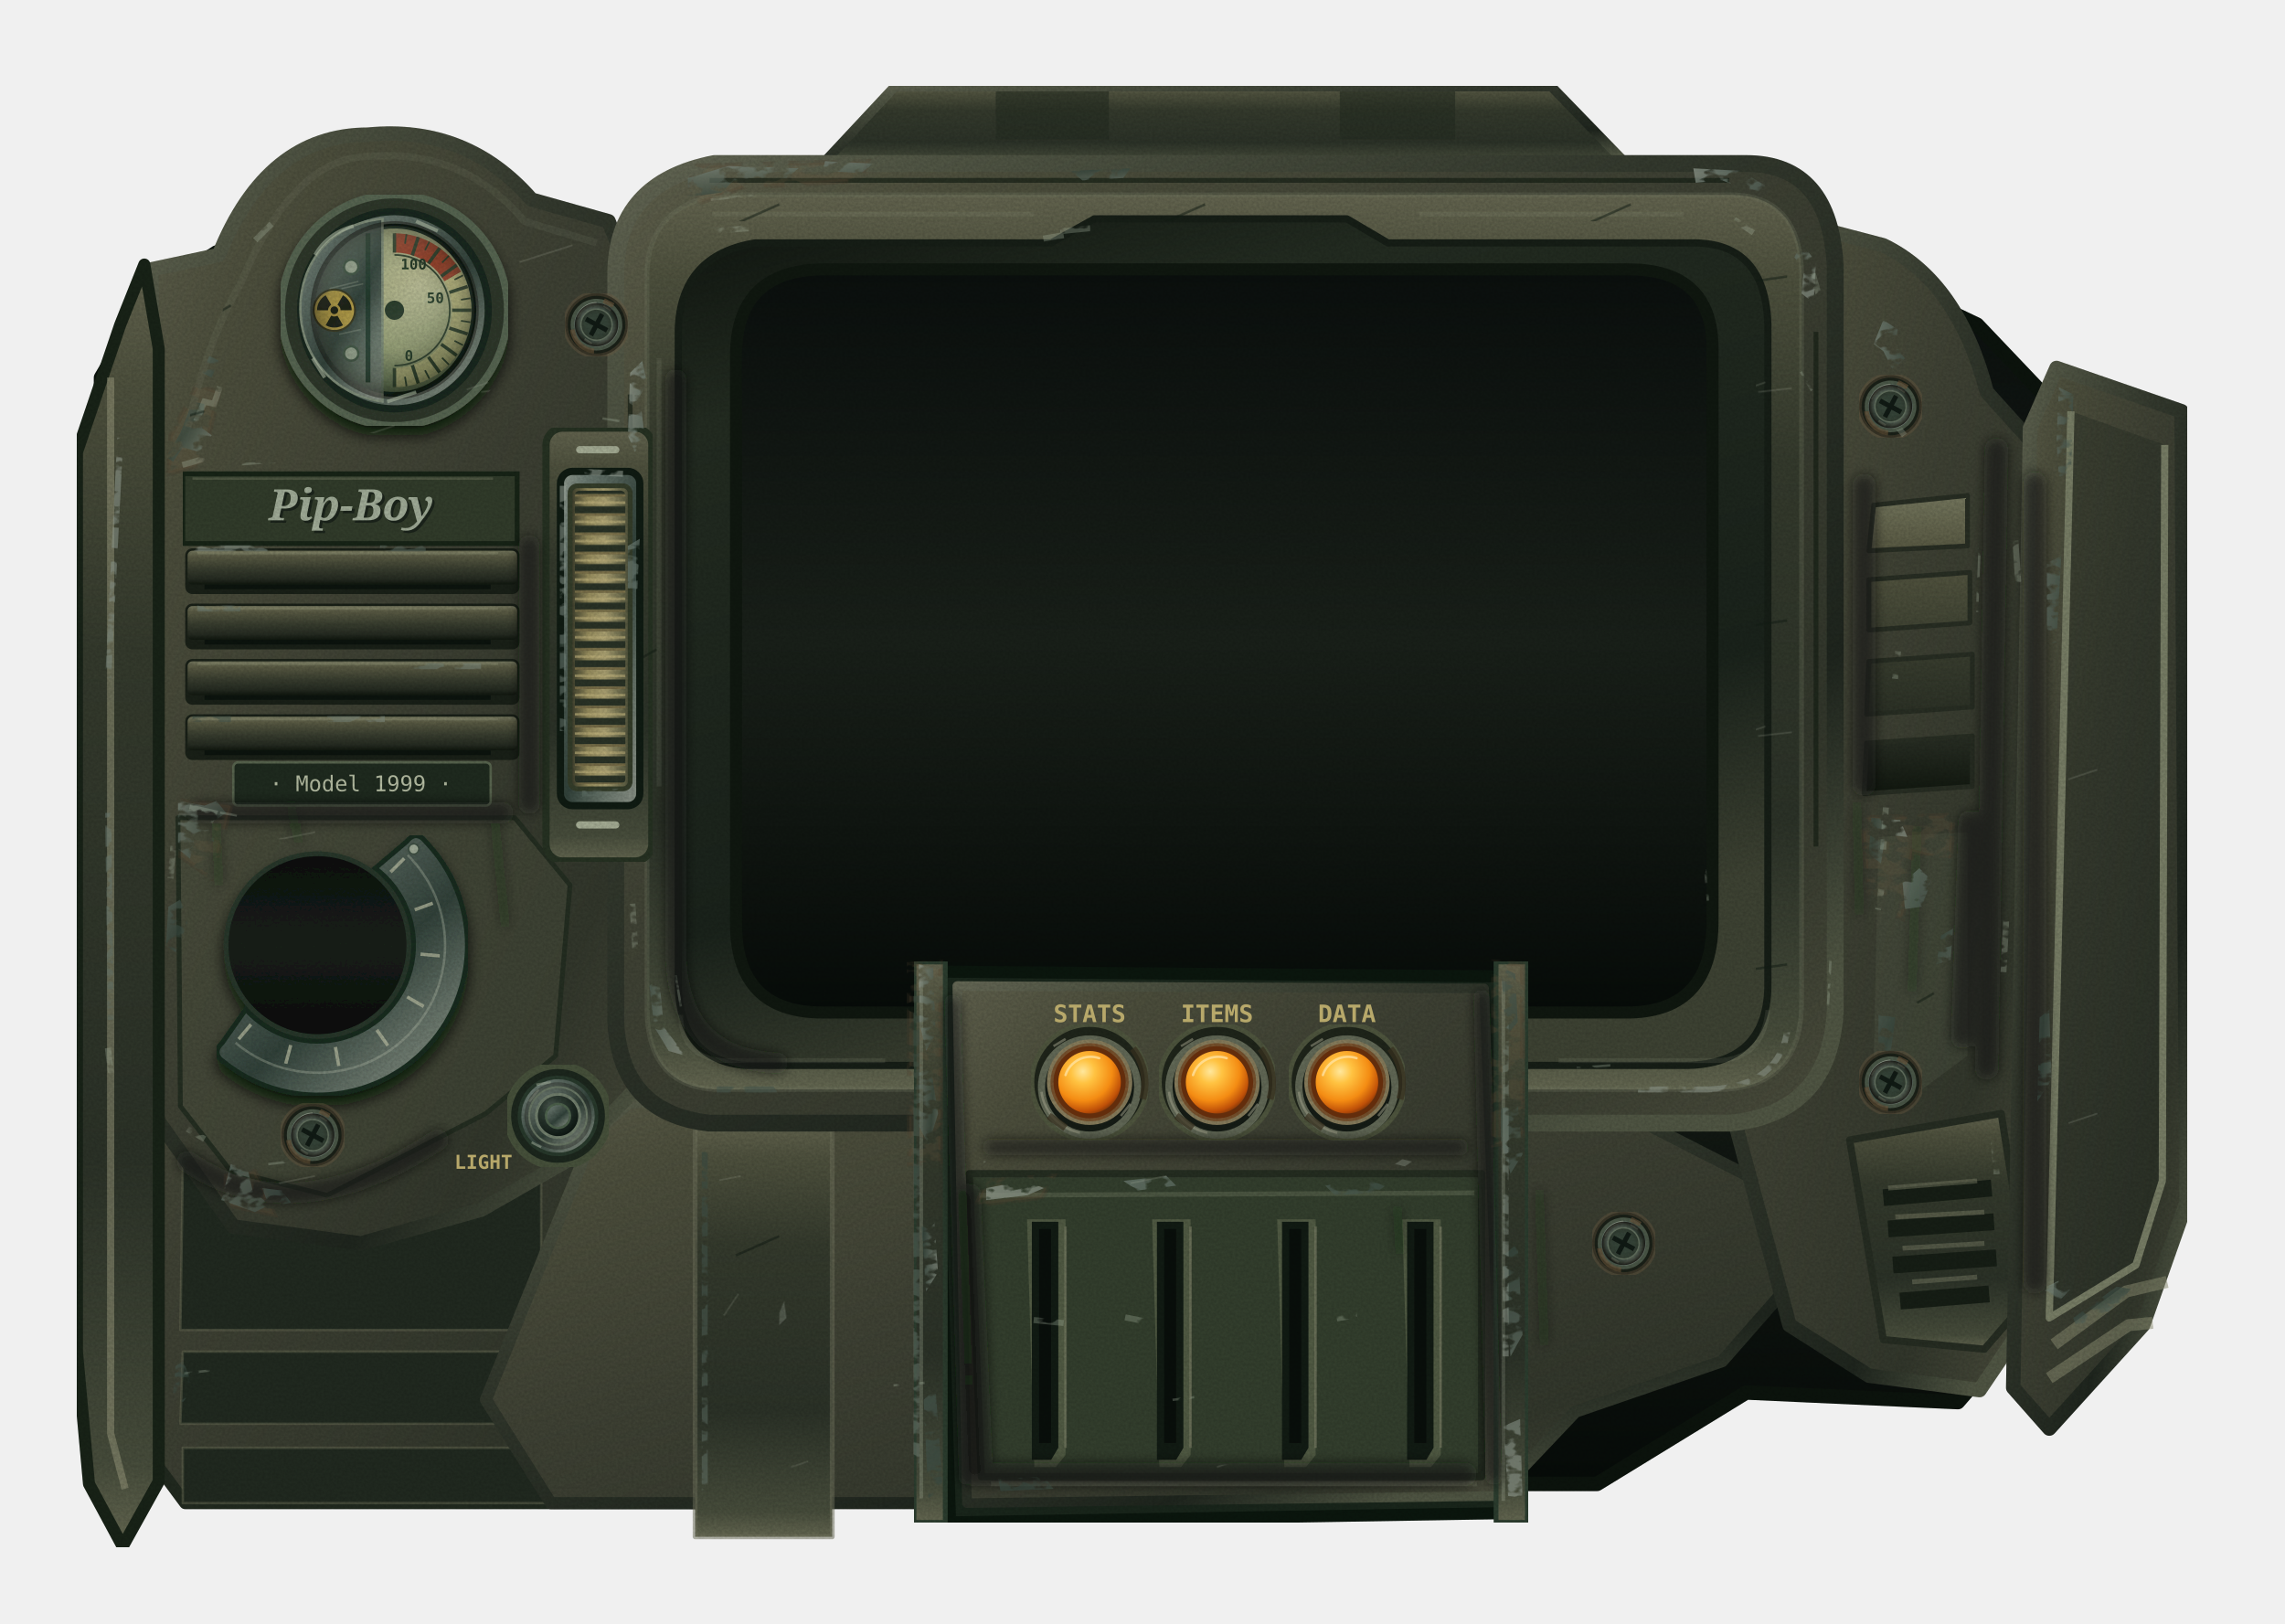
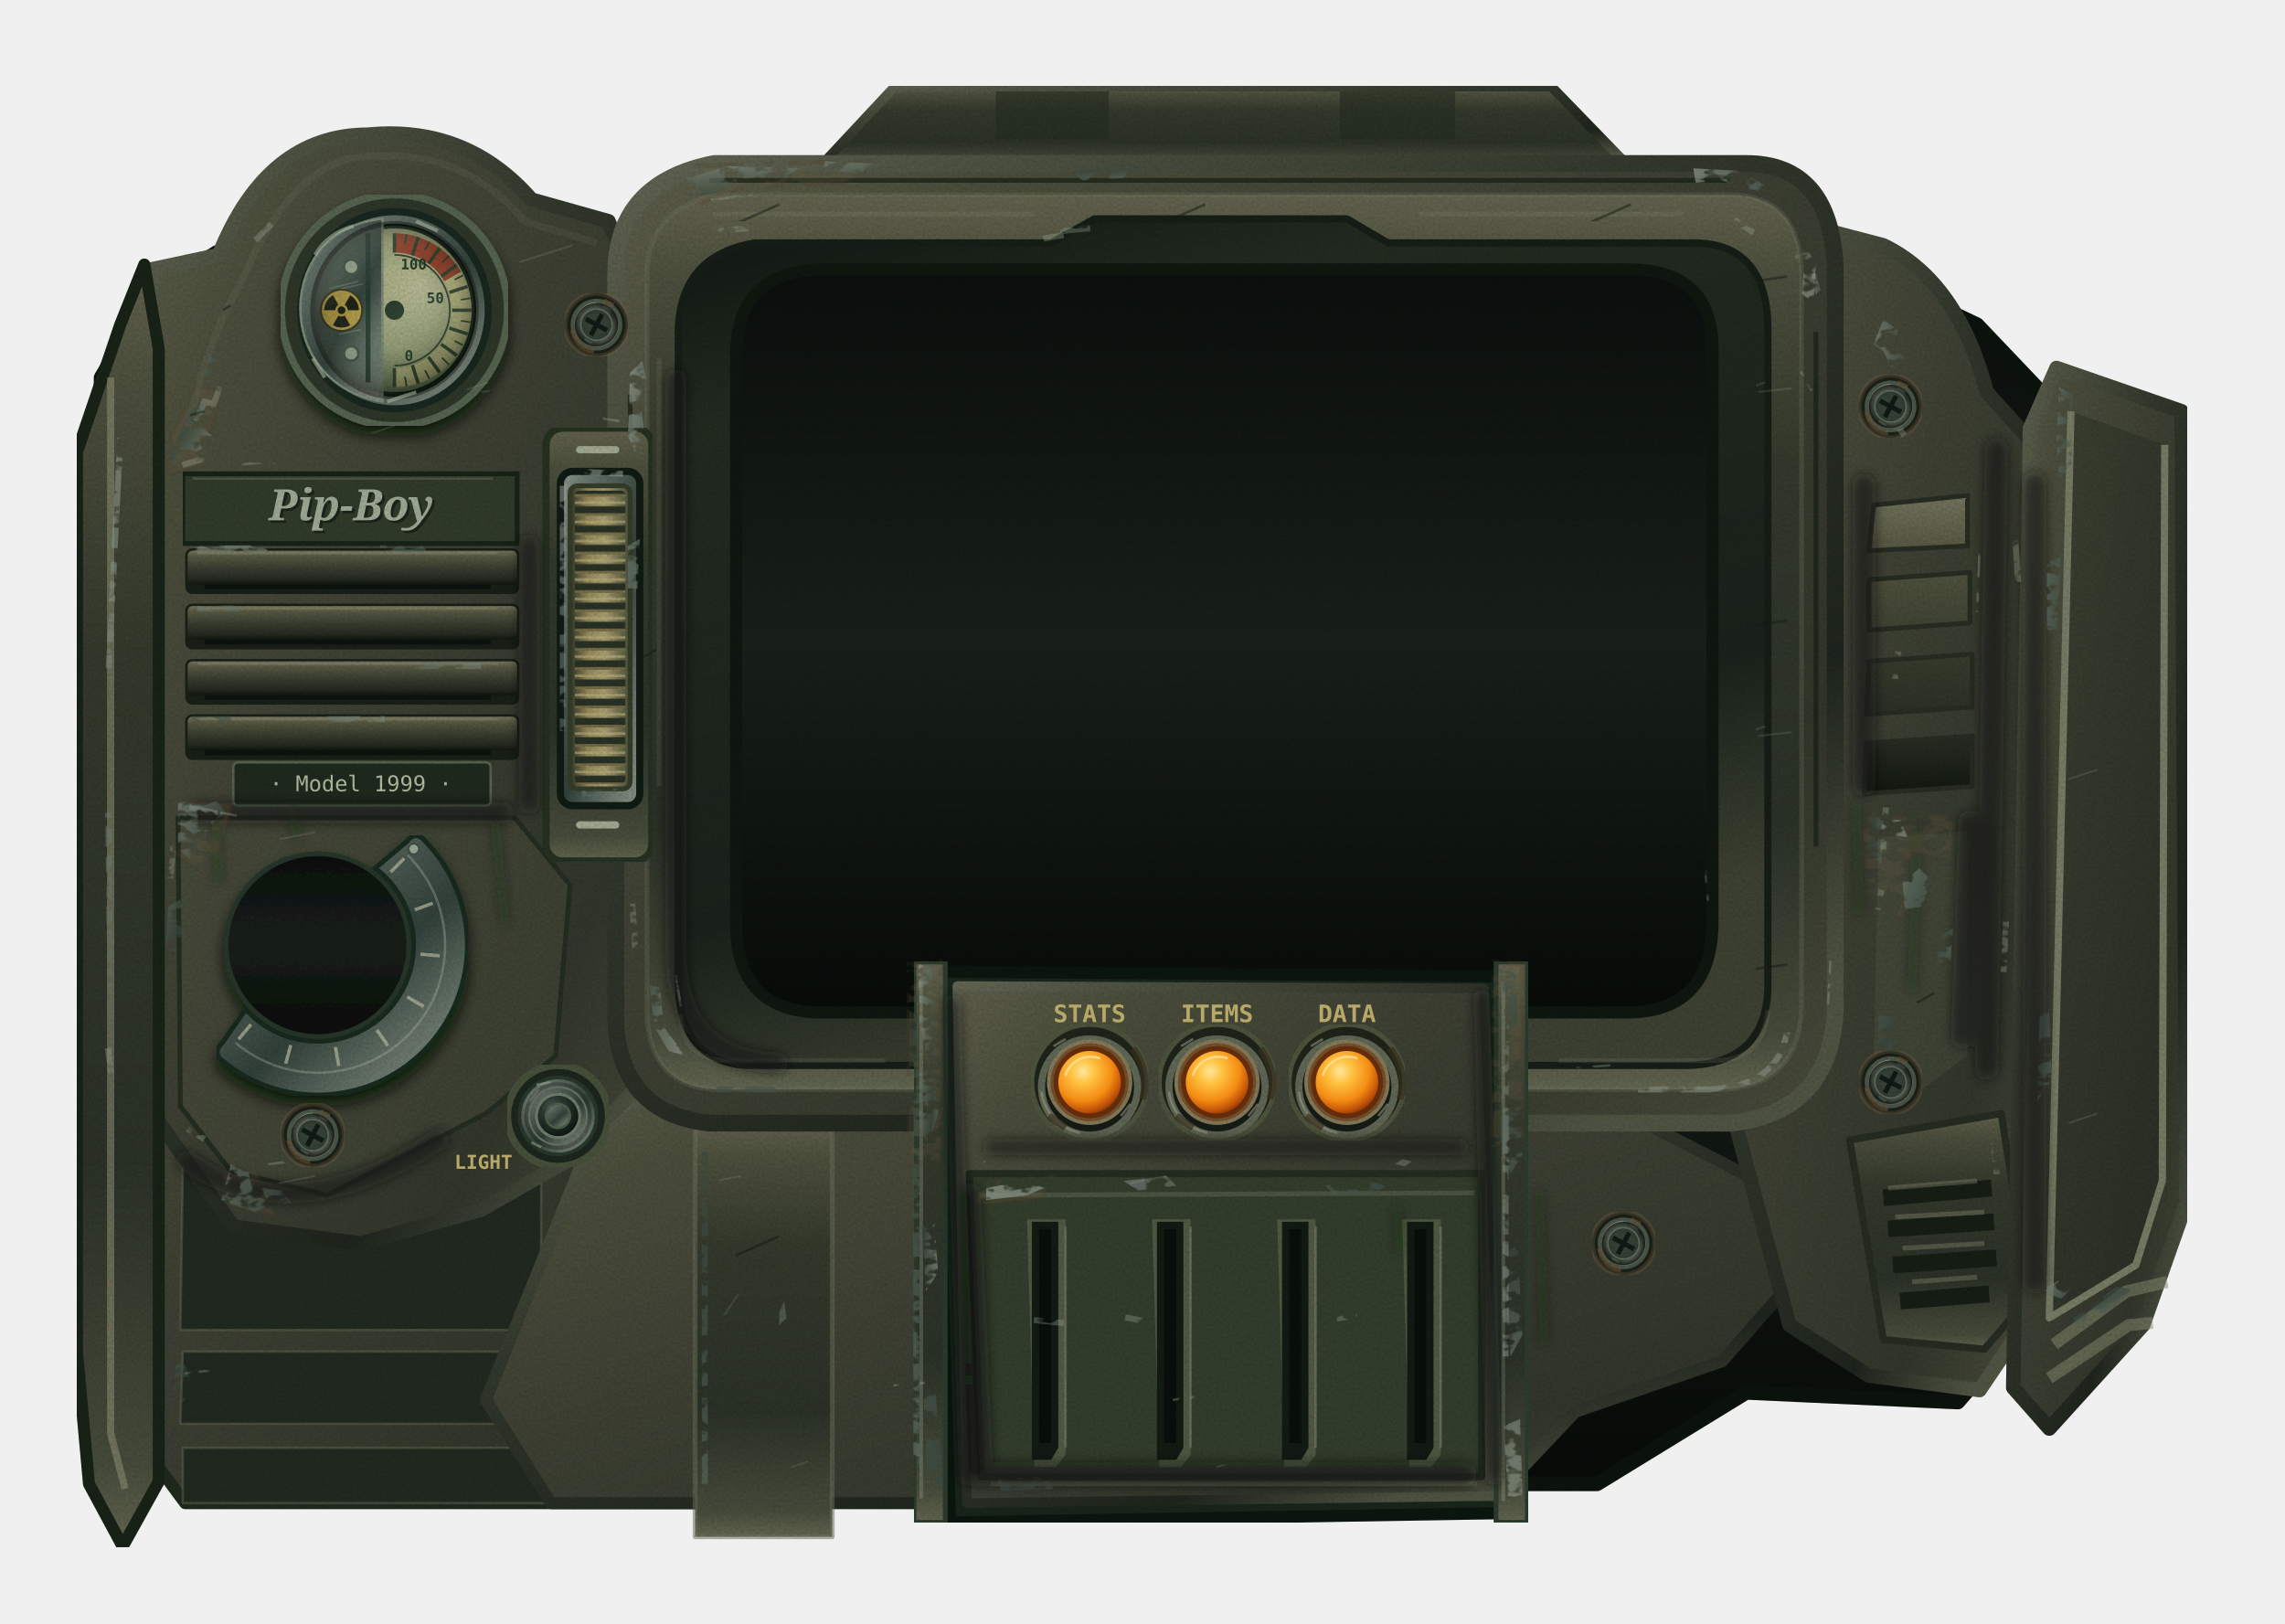
<svg xmlns="http://www.w3.org/2000/svg" width="950" height="675" viewBox="0 0 950 675" fill="none">
  <defs>
    <linearGradient id="paint" x1="0" y1="0" x2="1" y2="1">
      <stop stop-color="#62634f" />
      <stop offset=".16" stop-color="#50523f" />
      <stop offset=".43" stop-color="#414436" />
      <stop offset=".78" stop-color="#34392d" />
      <stop offset="1" stop-color="#4e503f" />
    </linearGradient>
    <linearGradient id="edge" x2=".8" y2="1">
      <stop stop-color="#686b58" />
      <stop offset=".12" stop-color="#555a48" />
      <stop offset=".42" stop-color="#353b2f" />
      <stop offset=".8" stop-color="#20271f" />
      <stop offset="1" stop-color="#535946" />
    </linearGradient>
    <linearGradient id="steel" x2=".85" y2="1">
      <stop stop-color="#99a297" />
      <stop offset=".16" stop-color="#707f76" />
      <stop offset=".36" stop-color="#55645b" />
      <stop offset=".6" stop-color="#33443c" />
      <stop offset=".85" stop-color="#6e7b70" />
      <stop offset="1" stop-color="#879085" />
    </linearGradient>
    <linearGradient id="rim" x2="0" y2="1">
      <stop stop-color="#676852" />
      <stop offset=".09" stop-color="#515440" />
      <stop offset=".3" stop-color="#363c2e" />
      <stop offset=".7" stop-color="#2d3429" />
      <stop offset=".94" stop-color="#4a503e" />
      <stop offset="1" stop-color="#686b54" />
    </linearGradient>
    <linearGradient id="recess" x2=".35" y2="1">
      <stop stop-color="#111711" />
      <stop offset=".22" stop-color="#242d22" />
      <stop offset=".76" stop-color="#1b241c" />
      <stop offset="1" stop-color="#404535" />
    </linearGradient>
    <linearGradient id="rubber" x2="0" y2="1">
      <stop stop-color="#0b100e" />
      <stop offset=".5" stop-color="#1a211a" />
      <stop offset="1" stop-color="#070c09" />
    </linearGradient>
    <linearGradient id="rib" x2="0" y2="1">
      <stop stop-color="#787a60" />
      <stop offset=".18" stop-color="#5b5c45" />
      <stop offset=".54" stop-color="#3a3f30" />
      <stop offset=".84" stop-color="#262c22" />
      <stop offset="1" stop-color="#11180f" />
    </linearGradient>
    <linearGradient id="brass" x2="1" y2="0">
      <stop stop-color="#353828" />
      <stop offset=".3" stop-color="#9b9160" />
      <stop offset=".58" stop-color="#b1a776" />
      <stop offset="1" stop-color="#4d513a" />
    </linearGradient>
    <radialGradient id="dial" cx=".36" cy=".3" r=".75">
      <stop stop-color="#536057" />
      <stop offset=".3" stop-color="#303e35" />
      <stop offset=".66" stop-color="#1e2b24" />
      <stop offset="1" stop-color="#0a1410" />
    </radialGradient>
    <radialGradient id="paper" cx=".65" cy=".35" r=".75">
      <stop stop-color="#bfc199" />
      <stop offset=".55" stop-color="#a5ac7e" />
      <stop offset="1" stop-color="#5b704f" />
    </radialGradient>
    <radialGradient id="amber" cx=".4" cy=".34" r=".7">
      <stop stop-color="#ffe79c" />
      <stop offset=".25" stop-color="#ffc342" />
      <stop offset=".62" stop-color="#f48c13" />
      <stop offset=".85" stop-color="#bf5008" />
      <stop offset="1" stop-color="#622a09" />
    </radialGradient>
    <linearGradient id="glass" x2=".5" y2="1">
      <stop stop-color="#e3f8e6" stop-opacity=".18" />
      <stop offset=".48" stop-color="#c4dfcc" stop-opacity="0" />
      <stop offset="1" stop-color="#06170c" stop-opacity=".3" />
    </linearGradient>
    <radialGradient id="soot">
      <stop offset=".45" stop-color="#231f13" stop-opacity="0" />
      <stop offset=".78" stop-color="#1f2014" stop-opacity=".25" />
      <stop offset="1" stop-color="#100f0a" stop-opacity=".85" />
    </radialGradient>
    <pattern id="wheel-ribs" width="24" height="8" patternUnits="userSpaceOnUse">
      <path d="M0 1h24" stroke="#c5b780" stroke-opacity=".65" />
      <path d="M0 4h24" stroke="#2b3427" stroke-width="3" />
      <path d="M0 6h24" stroke="#786e48" />
    </pattern>
    <pattern id="scuffs" width="177" height="143" patternUnits="userSpaceOnUse">
      <path d="m17 19 9-3m-3 4 18-2m75 45 15-3m-92 49 22-7m63 16 6-9m22-71 12-4" stroke="#b9bdaa" stroke-opacity=".17" stroke-width=".7" />
      <path d="m64 34 21-6m-64 89 14-2m94-22 18-8m-58 46 7-4" stroke="#101a13" stroke-opacity=".5" />
      <path d="m49 55 3-2 4 1-3 2zm98 62 2-5 1 7-3 3z" fill="#a4afa0" fill-opacity=".3" />
    </pattern>
    <filter id="grain" x="0" y="0" width="100%" height="100%" color-interpolation-filters="sRGB">
      <feTurbulence type="fractalNoise" baseFrequency=".9" numOctaves="2" seed="27" />
      <feColorMatrix values="0 0 0 0 0  0 0 0 0 0  0 0 0 0 0  .2 0 0 0 0" />
      <feComposite in2="SourceAlpha" operator="in" result="speckle" />
      <feBlend in="SourceGraphic" in2="speckle" mode="multiply" />
    </filter>
    <filter id="flaking" x="0" y="0" width="100%" height="100%">
      <feTurbulence type="fractalNoise" baseFrequency=".11 .18" numOctaves="3" seed="8" />
      <feColorMatrix values="0 0 0 0 1  0 0 0 0 1  0 0 0 0 1  9 0 0 0 -3.9" />
    </filter>
    <mask id="worn" maskUnits="userSpaceOnUse" x="0" y="0" width="950" height="675">
      <rect width="950" height="675" fill="white" filter="url(#flaking)" />
    </mask>
    <filter id="smudge" x="-20%" y="-20%" width="140%" height="140%">
      <feGaussianBlur stdDeviation="2.5" />
    </filter>
    <filter id="shadow" x="-15%" y="-15%" width="130%" height="140%">
      <feDropShadow dx="0" dy="4" stdDeviation="3" flood-color="#030806" flood-opacity=".8" />
    </filter>
    <g id="screw" filter="url(#grain)">
      <circle r="13" fill="#1b2118" stroke="#726047" stroke-opacity=".35" stroke-width="2" />
      <circle r="10" fill="url(#steel)" stroke="#4d5a4a" stroke-width="1.5" />
      <circle r="6.5" fill="#37463a" stroke="#778875" stroke-width=".6" />
      <path d="M-5-1h4v-4h2v4h4v2H1v4h-2V1h-4z" fill="#111b15" transform="rotate(28)" />
      <path d="M-8-3a9 9 0 0 1 8-6m3 1 3 2M-5 6l3 2" stroke="#bbc3ad" stroke-opacity=".5" />
      <path d="M-10 2a10 10 0 0 0 9 9M3-10l4 2" stroke="#69533a" stroke-width="2" stroke-opacity=".65" />
      <circle r="9" fill="url(#soot)" />
    </g>
    <g id="lamp">
      <g filter="url(#grain)">
        <circle r="24" fill="#20261b" stroke="#515840" stroke-width="2" />
        <circle cy="2" r="20" fill="#161d16" stroke="#656c59" stroke-width="3" />
        <circle r="17" fill="#7c542e" stroke="#8b805e" stroke-width="1.5" />
      </g>
      <circle r="14" fill="url(#amber)" stroke="#632d0c" stroke-width="2" />
      <path d="M-10-3a11 11 0 0 1 14-7" stroke="#ffe7ad" stroke-opacity=".7" stroke-linecap="round" />
      <path d="M-20 4a20 20 0 0 0 16 17M-15-15l5-3m23 32 4-5" stroke="#a1a18a" stroke-opacity=".5" />
      <path d="M18-14a23 23 0 0 1 4 21m-39 7 7 5" stroke="#372f1f" stroke-width="3" stroke-opacity=".7" />
    </g>
    <g id="vent">
      <rect width="139" height="19" rx="3" fill="#1a2118" />
      <rect x="1" y="1" width="137" height="14" rx="2" fill="url(#rib)" />
      <path d="M5 2h125" stroke="#9c9d80" stroke-opacity=".35" />
      <path d="M8 16h119" stroke="#0c140e" stroke-width="2" />
    </g>
    <g id="slot">
      <path d="M-8 0H8V98L4 103H-5z" fill="#545e46" />
      <path d="M-6 1H5v94l-3 5h-8z" fill="#121c14" />
      <path d="M-3 4H2v89H-3z" fill="#090f0b" />
      <path d="M8 3v92" stroke="#a0a086" stroke-opacity=".4" />
    </g>
    <path id="gauge-major-tick" d="M0-24V-32" />
    <path id="gauge-minor-tick" d="M0-28V-32" />
    <path id="radiation-needle" d="M4 0H28" stroke="#762c23" stroke-width="2" stroke-opacity=".85" />
    <path id="selector-tick" d="M0-43V-51" />
    <g id="selector-knob" filter="url(#shadow)">
      <g filter="url(#grain)">
        <circle r="37" fill="url(#dial)" stroke="#687b6b" stroke-width="2" />
        <circle r="27" fill="url(#dial)" stroke="#18281f" stroke-width="3" />
        <circle r="21" fill="url(#dial)" stroke="#3c5143" stroke-width="1" />
        <path d="M0-33 5-25H-5Z" fill="url(#dial)" stroke="#687b6b" stroke-width="1" />
      </g>
    </g>
  </defs>
  <g stroke-linejoin="round" filter="url(#grain)">
    <path d="M62 123 90 105h91l47 35 476 2 55-37 63 30 39 41v353l-47 54-88-4-62 38H91L42 575V157z" fill="url(#rubber)" stroke="#0c140d" stroke-width="6" />
    <path id="cuff-backing" d="M81 165H300V625H77L57 598V188z" fill="url(#paint)" stroke="#222b20" stroke-width="5" />
    <path d="M76 485h149v68H75zm0 77h177v30H75zm0 40h188v23H76z" fill="#222b21" stroke="#71745c" stroke-opacity=".45" />
    <path id="lower-housing" d="M261 459 321 448l353 14 92 47-50 57-61 21-36 38H229l-27-43 45-111z" fill="url(#paint)" stroke="url(#edge)" stroke-width="5" />
    <rect x="289" y="466" width="57" height="173" fill="url(#rim)" stroke="#747761" stroke-opacity=".5" stroke-width="2" />
    <rect x="299" y="478" width="37" height="149" fill="url(#scuffs)" />
    <path d="M63 112 91 106Q111 56 153 56q41-4 68 27l32 9 24 60-12 300-30 31-35 20-50 14-53-7-32-45z" fill="url(#paint)" stroke="url(#edge)" stroke-width="6" />
    <path d="M76 187q9-44 24-69 22-53 54-53 39-3 64 27l30 9" stroke="#959984" stroke-opacity=".12" stroke-width="3" />
    <path d="M74 340h140l23 28-6 71-29 24-66 34-40-10-21-27z" fill="#505743" fill-opacity=".4" stroke="#252f22" stroke-width="2" />
    <path d="M50 135 60 110 66 145v471l-15 27-14-26-5-55V188z" fill="url(#rim)" stroke="#192418" stroke-width="5" />
    <path d="M46 157v439l6 23" stroke="#9a9b7e" stroke-opacity=".55" stroke-width="3" />
    <path d="m741 91 42 11q31 15 43 61l18 20v364l-21 31-46-6-33-21-25-93z" fill="url(#paint)" stroke="url(#edge)" stroke-width="6" />
    <path d="m779 210 39-4v21l-41 2zm-2 31 42-3v21l-42 3zm0 34 43-3v22l-44 3zm-1 34 44-3v21l-45 3z" fill="url(#rib)" stroke="#292f24" stroke-width="2" />
    <path d="m781 348 37-2v93l-19 14-20-12z" fill="#687059" fill-opacity=".22" />
    <path d="m769 474 63-11 12 76-19 22-42-4z" fill="url(#rim)" stroke="#272e23" stroke-width="3" />
    <path d="m783 498 45-4m-43 17 44-3m-42 18 43-3m-40 18 37-3" stroke="#171f16" stroke-width="7" />
    <path d="m785 494 37-3m-34 15 37-2m-34 15 34-2m-30 16 27-2" stroke="#8e9176" stroke-opacity=".4" stroke-width="2" />
    <path d="m855 153 52 18 2 329-18 51-39 43-15-17 7-399z" fill="url(#paint)" stroke="url(#edge)" stroke-width="6" />
    <path d="m861 171-9 377 36-22 11-35 1-306" fill="#202a20" fill-opacity=".35" stroke="#7c8269" stroke-width="3" />
    <path d="m854 559 30-22 17-4m-49 40 33-22 10-1" stroke="#97997b" stroke-opacity=".5" stroke-width="5" />
    <path d="m344 66 28-30h273l32 33" fill="url(#rim)" stroke="url(#edge)" stroke-width="4" />
    <path d="M414 38h47v20h-47zm143 0h48v20h-48z" fill="#252e22" fill-opacity=".6" />
    <path d="M297 68h429q35 0 37 43v309q-2 43-44 47H295q-37-4-39-42V114q0-38 41-46z" fill="url(#paint)" stroke="url(#edge)" stroke-width="7" />
    <path d="M299 81h420q29 0 30 32v304q0 34-32 36H298q-29-1-29-34V115q0-29 30-34z" fill="url(#rim)" stroke="#777c64" stroke-opacity=".3" stroke-width="2" />
    <path d="M314 101h123l18-10h105l17 10h127q30 0 31 34v276q-1 31-33 32H310q-27-2-28-33V137q1-31 32-36z" fill="url(#recess)" stroke="#171f17" stroke-width="3" />
    <path d="M341 112h336q35 0 35 33v238q0 37-34 38H342q-36 0-36-37V148q0-35 35-36z" fill="url(#rubber)" stroke="#101810" stroke-width="5" />
    <path d="M296 89h134m160 0h110M274 149v178m9 95q0 17 17 19h68m280 0h65q20 0 22-21" stroke="#a4aa90" stroke-opacity=".15" stroke-width="2" />
    <path d="M295 75h424M262 164v128m493-154v214" stroke="#182216" stroke-opacity=".7" stroke-width="2" />
  </g>
  <g transform="translate(164 129)" filter="url(#shadow)">
    <g filter="url(#grain)">
      <ellipse rx="47" ry="48" fill="#30392c" stroke="#596854" stroke-width="3" />
      <ellipse rx="39" ry="41" fill="url(#steel)" stroke="#1b291f" stroke-width="3" />
      <ellipse rx="33" ry="35" fill="url(#paper)" stroke="#0e2117" stroke-width="2" />
      <path d="M0-28A28 28 0 0 1 24.249-14" stroke="#a34730" stroke-width="8" />
      <path d="M24.249-14A28 28 0 0 1 0 28" stroke="#c6c286" stroke-width="8" />
      <g id="gauge-scale" stroke="#354631">
        <g stroke-width="1.4">
          <use href="#gauge-major-tick" transform="rotate(0)" />
          <use href="#gauge-major-tick" transform="rotate(18)" />
          <use href="#gauge-major-tick" transform="rotate(36)" />
          <use href="#gauge-major-tick" transform="rotate(54)" />
          <use href="#gauge-major-tick" transform="rotate(72)" />
          <use href="#gauge-major-tick" transform="rotate(90)" />
          <use href="#gauge-major-tick" transform="rotate(108)" />
          <use href="#gauge-major-tick" transform="rotate(126)" />
          <use href="#gauge-major-tick" transform="rotate(144)" />
          <use href="#gauge-major-tick" transform="rotate(162)" />
          <use href="#gauge-major-tick" transform="rotate(180)" />
        </g>
        <g stroke-width=".7">
          <use href="#gauge-minor-tick" transform="rotate(9)" />
          <use href="#gauge-minor-tick" transform="rotate(27)" />
          <use href="#gauge-minor-tick" transform="rotate(45)" />
          <use href="#gauge-minor-tick" transform="rotate(63)" />
          <use href="#gauge-minor-tick" transform="rotate(81)" />
          <use href="#gauge-minor-tick" transform="rotate(99)" />
          <use href="#gauge-minor-tick" transform="rotate(117)" />
          <use href="#gauge-minor-tick" transform="rotate(135)" />
          <use href="#gauge-minor-tick" transform="rotate(153)" />
          <use href="#gauge-minor-tick" transform="rotate(171)" />
          <path d="M0-23A23 23 0 0 1 0 23" />
        </g>
      </g>
      <g fill="#243a27" font-family="monospace" font-size="6" font-weight="bold" text-anchor="middle">
        <text x="8" y="-17">100</text>
        <text x="17" y="-3">50</text>
        <text x="6" y="21">0</text>
      </g>
      <circle r="4" fill="#283a29" />
      <path d="M-5-38C-50-34-51 31-5 38z" fill="url(#steel)" stroke="#82907c" stroke-width="1" />
      <path d="M-11-32v62" stroke="#253d30" stroke-width="2" />
      <circle cx="-18" cy="-18" r="3" fill="#a4b19b" stroke="#425846" />
      <circle cx="-18" cy="18" r="3" fill="#a4b19b" stroke="#425846" />
-       <circle cx="-25" cy="0" r="8.6" fill="#b9a24a" stroke="#3a3a22" stroke-width=".8" />
+       <circle cx="-22" cy="0" r="8.6" fill="#b9a24a" stroke="#3a3a22" stroke-width=".8" />
      <g fill="#1f2419">
-         <circle cx="-25" cy="0" r="1.6" />
-         <path d="M-23.70 -2.25L-21.40 -6.24A7.2 7.2 0 0 1 -17.80 -0.00L-22.40 -0.00A2.6 2.6 0 0 0 -23.70 -2.25ZM-23.70 2.25L-21.40 6.24A7.2 7.2 0 0 1 -28.60 6.24L-26.30 2.25A2.6 2.6 0 0 0 -23.70 2.25ZM-27.60 0.00L-32.20 0.00A7.2 7.2 0 0 1 -28.60 -6.24L-26.30 -2.25A2.6 2.6 0 0 0 -27.60 0.00Z" />
+         <circle cx="-22" cy="0" r="1.6" />
+         <path d="M-20.70 -2.25L-18.40 -6.24A7.2 7.2 0 0 1 -14.80 -0.00L-19.40 -0.00A2.6 2.6 0 0 0 -20.70 -2.25ZM-20.70 2.25L-18.40 6.24A7.2 7.2 0 0 1 -25.60 6.24L-23.30 2.25A2.6 2.6 0 0 0 -20.70 2.25ZM-24.60 0.00L-29.20 0.00A7.2 7.2 0 0 1 -25.60 -6.24L-23.30 -2.25A2.6 2.6 0 0 0 -24.60 0.00Z" />
      </g>
    </g>
    <ellipse rx="35" ry="37" fill="url(#soot)" opacity=".55" />
    <path d="M-33-23q5-9 16-12m26-2 9 4m-52 53 5 8m26 10 12-4" stroke="#a6b09c" stroke-opacity=".6" stroke-width="1.5" />
    <path d="m-22-9 9-2m-14 2 12-3m-8 22 9-2m26-11 7-6" stroke="#b3bda8" stroke-opacity=".24" stroke-width=".6" />
    <ellipse rx="33" ry="35" fill="url(#glass)" />
  </g>
  <g filter="url(#grain)">
    <path d="M76 197h139v29H76z" fill="#333e2c" stroke="#182517" stroke-width="2" />
    <path d="M80 199h125" stroke="#94987b" stroke-opacity=".3" />
    <text x="147.03" y="217.35" fill="#1c251c" font-family="Georgia,serif" font-size="18" font-style="italic" font-weight="bold" text-anchor="middle">Pip-Boy</text>
    <text x="146.03" y="216.35" fill="#a6b29d" font-family="Georgia,serif" font-size="18" font-style="italic" font-weight="bold" text-anchor="middle">Pip-Boy</text>
    <use href="#vent" x="77" y="228" />
    <use href="#vent" x="77" y="251" />
    <use href="#vent" x="77" y="274" />
    <use href="#vent" x="77" y="297" />
    <rect id="model-plate" x="97" y="317" width="107" height="18" rx="2" fill="#202c20" stroke="#5b6851" />
    <text x="150" y="329" fill="#bbc3a8" font-family="monospace" font-size="9" text-anchor="middle">· Model 1999 ·</text>
    <rect x="227" y="178" width="44" height="180" rx="7" fill="url(#rim)" stroke="#273323" stroke-width="3" />
    <rect x="233" y="196" width="33" height="139" rx="5" fill="url(#steel)" stroke="#101c13" stroke-width="3" />
    <rect x="237" y="202" width="25" height="126" rx="3" fill="url(#brass)" stroke="#363f2b" stroke-width="2" />
    <rect x="239" y="204" width="21" height="122" rx="2" fill="url(#wheel-ribs)" />
    <path d="M241 187h15m-15 156h15" stroke="#aab299" stroke-width="3" stroke-linecap="round" />
  </g>
  <g id="selector-scale" transform="translate(132 393)" filter="url(#shadow)">
    <g filter="url(#grain)">
      <path d="M24-32 37-43Q41-48 45-43A62.24 62.24 0 0 1 -38.9 48.6Q-44.2 45.0 -39.6 40.6L-29.8 26.7A40 40 0 1 0 24-32Z" fill="url(#steel)" stroke="#182d20" stroke-width="2" />
      <path d="M37.48 -37.48A53 53 0 0 1 -34.07 40.60" stroke="#bec7b3" stroke-opacity=".35" stroke-width="1" />
      <g stroke="#c2c6aa" stroke-opacity=".7" stroke-width="1.4">
        <use href="#selector-tick" transform="rotate(45)" />
        <use href="#selector-tick" transform="rotate(70)" />
        <use href="#selector-tick" transform="rotate(95)" />
        <use href="#selector-tick" transform="rotate(120)" />
        <use href="#selector-tick" transform="rotate(145)" />
        <use href="#selector-tick" transform="rotate(170)" />
        <use href="#selector-tick" transform="rotate(195)" />
        <use href="#selector-tick" transform="rotate(220)" />
      </g>
      <g fill="#a5b19d" stroke="#425346" stroke-width=".8">
        <circle cx="40" cy="-40" r="2.2" />
      </g>
      <circle r="38" fill="url(#rubber)" stroke="#29382c" stroke-width="2" />
    </g>
  </g>
  <use href="#screw" x="248" y="135" />
  <use href="#screw" x="786" y="169" />
  <use href="#screw" x="786" y="450" />
  <use href="#screw" x="130" y="472" />
  <use href="#screw" x="675" y="517" />
  <g transform="translate(232 464)" filter="url(#grain)">
    <circle r="21" fill="#1d281e" stroke="#49543d" stroke-width="3" />
    <circle r="16" fill="url(#steel)" stroke="#293b2d" stroke-width="1.5" />
    <circle r="12" fill="url(#steel)" stroke="#80917c" stroke-width=".8" />
    <circle r="9" fill="url(#dial)" stroke="#7b8a77" stroke-width="1.2" />
    <circle r="5" fill="url(#steel)" stroke="#50654f" />
    <path d="m-12-6 4-5m-1-2 6-1m-8 25 4 2" stroke="#afbaa4" stroke-opacity=".5" />
    <circle r="14" fill="url(#soot)" opacity=".4" />
  </g>
  <g filter="url(#grain)" stroke-linejoin="round">
    <path d="m388 404 238 2 8 223-239 4z" fill="#1a271c" stroke="#0b170e" stroke-width="5" />
    <path d="m398 410 219 1 8 211-223 3z" fill="url(#paint)" stroke="url(#edge)" stroke-width="4" />
    <path d="M403 488h213v126H408z" fill="#35412f" stroke="#262f22" stroke-width="3" />
    <path d="m407 497 206-1M412 617h202" stroke="#8b9176" stroke-opacity=".3" stroke-width="2" />
    <use href="#slot" x="435" y="507" />
    <use href="#slot" x="487" y="507" />
    <use href="#slot" x="539" y="507" />
    <use href="#slot" x="591" y="507" />
    <rect id="switch-rail-left" x="380" y="400" width="13" height="233" fill="url(#rim)" stroke="#2d3f30" stroke-width="2" />
    <rect id="switch-rail-right" x="622" y="400" width="13" height="233" fill="url(#rim)" stroke="#2d3f30" stroke-width="2" />
    <path d="M383 408V623M625 408V624" stroke="#b3baa4" stroke-opacity=".3" stroke-width="1.5" />
  </g>
  <g fill="#b7a86a" font-family="monospace" font-size="10" font-weight="bold" text-anchor="middle">
    <text x="201" y="486" font-size="8">LIGHT</text>
    <text x="453" y="425">STATS</text>
    <text x="506" y="425">ITEMS</text>
    <text x="560" y="425">DATA</text>
  </g>
  <use href="#lamp" x="453" y="450" />
  <use href="#lamp" x="506" y="450" />
  <use href="#lamp" x="560" y="450" />
  <g stroke="#11170f" stroke-opacity=".65" stroke-linecap="round" filter="url(#smudge)">
    <path d="M82 338h127M220 227v107M78 483q44 30 104-9M281 158v237q0 45 42 47" stroke-width="8" />
    <path d="M775 202v124m44 16-3 89M830 187l-4 257M846 201v332M403 497l5 116h201" stroke-width="9" />
    <path d="M412 477h195M396 417l6 197M616 415l5 199" stroke-width="6" />
    <path d="m90 345 1 22m115-23 4 40m-89-48 3 13m648-14 1 44m24-34-2 66m-155 85 2 62m-61-55 1 17" stroke-width="3" stroke-opacity=".4" />
  </g>
  <g mask="url(#worn)">
    <g fill="#766244" fill-opacity=".18" stroke="#493b29" stroke-opacity=".25" stroke-width="2">
      <path d="m71 181 11-21 9 3-7 30-14 4zm5 152 20 2-8 30-13-9zm18 156 12-2 8 18-20-4z" />
      <path d="m288 69 73-2-3 8-49 3-23 8zm486 271 38-1-1 19-16-4-4 28-14-9z" />
      <path d="M378 401 391 400V483L378 484ZM621 400 633 401V474L621 476ZM410 491l28-2-5 9-27 3z" />
    </g>
    <g fill="url(#steel)" opacity=".65">
      <path d="m75 180 5-13 5 1-1 10 4 3-5 7-7-2-4 6-3-2zm9-25 3-7 4 2-3 7z" />
      <path d="m74 333 11 2 5-2 4 5-6 4 1 8-8-2-2 9-5-4zm-4 44 5-3 3 10-5 12-4-3z" />
      <path d="m96 484 7 2 2 9 7 6-6 3-14-5zm13 10 8 1 4 5-9 2zm-36 74 3-2 5 11-5 6-4-4z" />
      <path d="m286 74 17-5 29 1-5 4-22 1-5 5-14 2zm57-7 20 1-5 4-16-1zm102 4 25-1-3 4-17 1z" />
      <path d="m704 70 19 1 11 6-2 4-16-6-11 1zm45 31 6 8-1 17-5-4 1-10-4-5z" />
      <path d="m262 155 5-5 2 9-3 6 2 16-4 7-3-7zm-1 72 5-3-1 21-4 3zm9 183 4-4 2 21 9 12-7-2-6-10z" />
      <path d="m783 133 6 4-1 7 4 5-5 5-4-8-4-3zm-5 207 12 1 3 7-9-1-2 12-5-4z" />
      <path d="m791 367 7-6 5 5-4 11-7 1zm16 22 5-3-1 13-6 2zm-26 33 7 1-2 15-5-3z" />
      <path d="m856 161 6 3-1 36-5-2-1-14zm-5 73 6-3-2 36-4 1zm-3 189 4-3 1 29-6 9z" />
      <path d="m851 535 8-4 2 5-11 11-3-4zm11 13 18-13 6 1-7 8-15 10z" />
      <path d="M382 401l6 1 1 28-4 7-3-13zM382 446l5-2 3 19-4 13-4-8zM383 508l5-6 2 27-5 8z" />
      <path d="M384 582l5-4 3 41-6 4zM624 402l6 3 1 20-5 6zM624 459l7-1 2 22-5 8-4-14z" />
      <path d="M625 522l6-5 2 38-5 9zM625 593l7-3 1 33-6-1zM410 494l16-3 8 3-7 3-17 2z" />
      <path d="m467 491 18-2 4 4-16 2zm84 2 15-3 10 3-4 3-17 1zm-136 122 19-1 4 5-22 1z" />
    </g>
    <g fill="none" stroke="url(#steel)" stroke-width="2.5" stroke-opacity=".55">
      <path d="M78 228h37m43 0h19M82 253h18M172 277h28M80 299h16m40 0h24" />
      <path d="m239 196 20 1m-25 5v102m8 26 17-1M298 453h30m14 0h12M681 453h29q29-1 33-24" />
      <path d="M50 182 45 282M45 338 46 424M293 479V623M381 412V610M626 423V564" />
    </g>
  </g>
  <g stroke="#a7b5a0" stroke-opacity=".3" stroke-linecap="square" mask="url(#worn)">
    <path d="m82 174 3-7 4 1 2-6m-14 31 7-2m23-92 5-5m-32 242 9 2-3 7m-14 8-1 11m8 106 5 3m-39-36 1 8m217-68 1 16m33-297 13-1m132 1 10-1m-17 4 6-1m281-6 6 4m26 19 2 7m31 53 4 5m-2 92-1 9m-4 56-1 15m-1 19-1 6m57-151 1 15m-5 143-1 19m-4 73 1 11m-399 62 10 1m28-2 5 1m83-1 6-1" stroke-width="2.5" />
    <path d="m101 193 13-1m-22 146 6 1m14 145 8-1m-43 88 18-2m156-395 6 1m39-92 18-2m-33 325 2 12m90 59 8-1m275-32 13-1m40-81 1 12m39-219 4 7m8 238-1 18m63-190-1 26m-450 322 12-1m104 7 8-1" stroke-width="1" />
  </g>
  <g fill="url(#scuffs)">
    <path fill-rule="evenodd" d="M95 108Q113 63 153 63q38-3 63 24l29 9 22 56H90zM164 129m-52 0a52 52 0 1 0 104 0a52 52 0 1 0-104 0z" />
    <path d="M79 169h29v21H79zm-1 166h142v14H78zm21 157 127-41 12 26-105 40-29-7z" />
    <path d="M283 77h445v15H283zm-17 62h14v254h-14zm464-26h15v319h-15z" />
    <path d="M785 342h29v84h-29zm74-161 36 6-1 302-34 23zM409 481h202v17H409zm-1 128h207v11H408z" />
  </g>
</svg>
